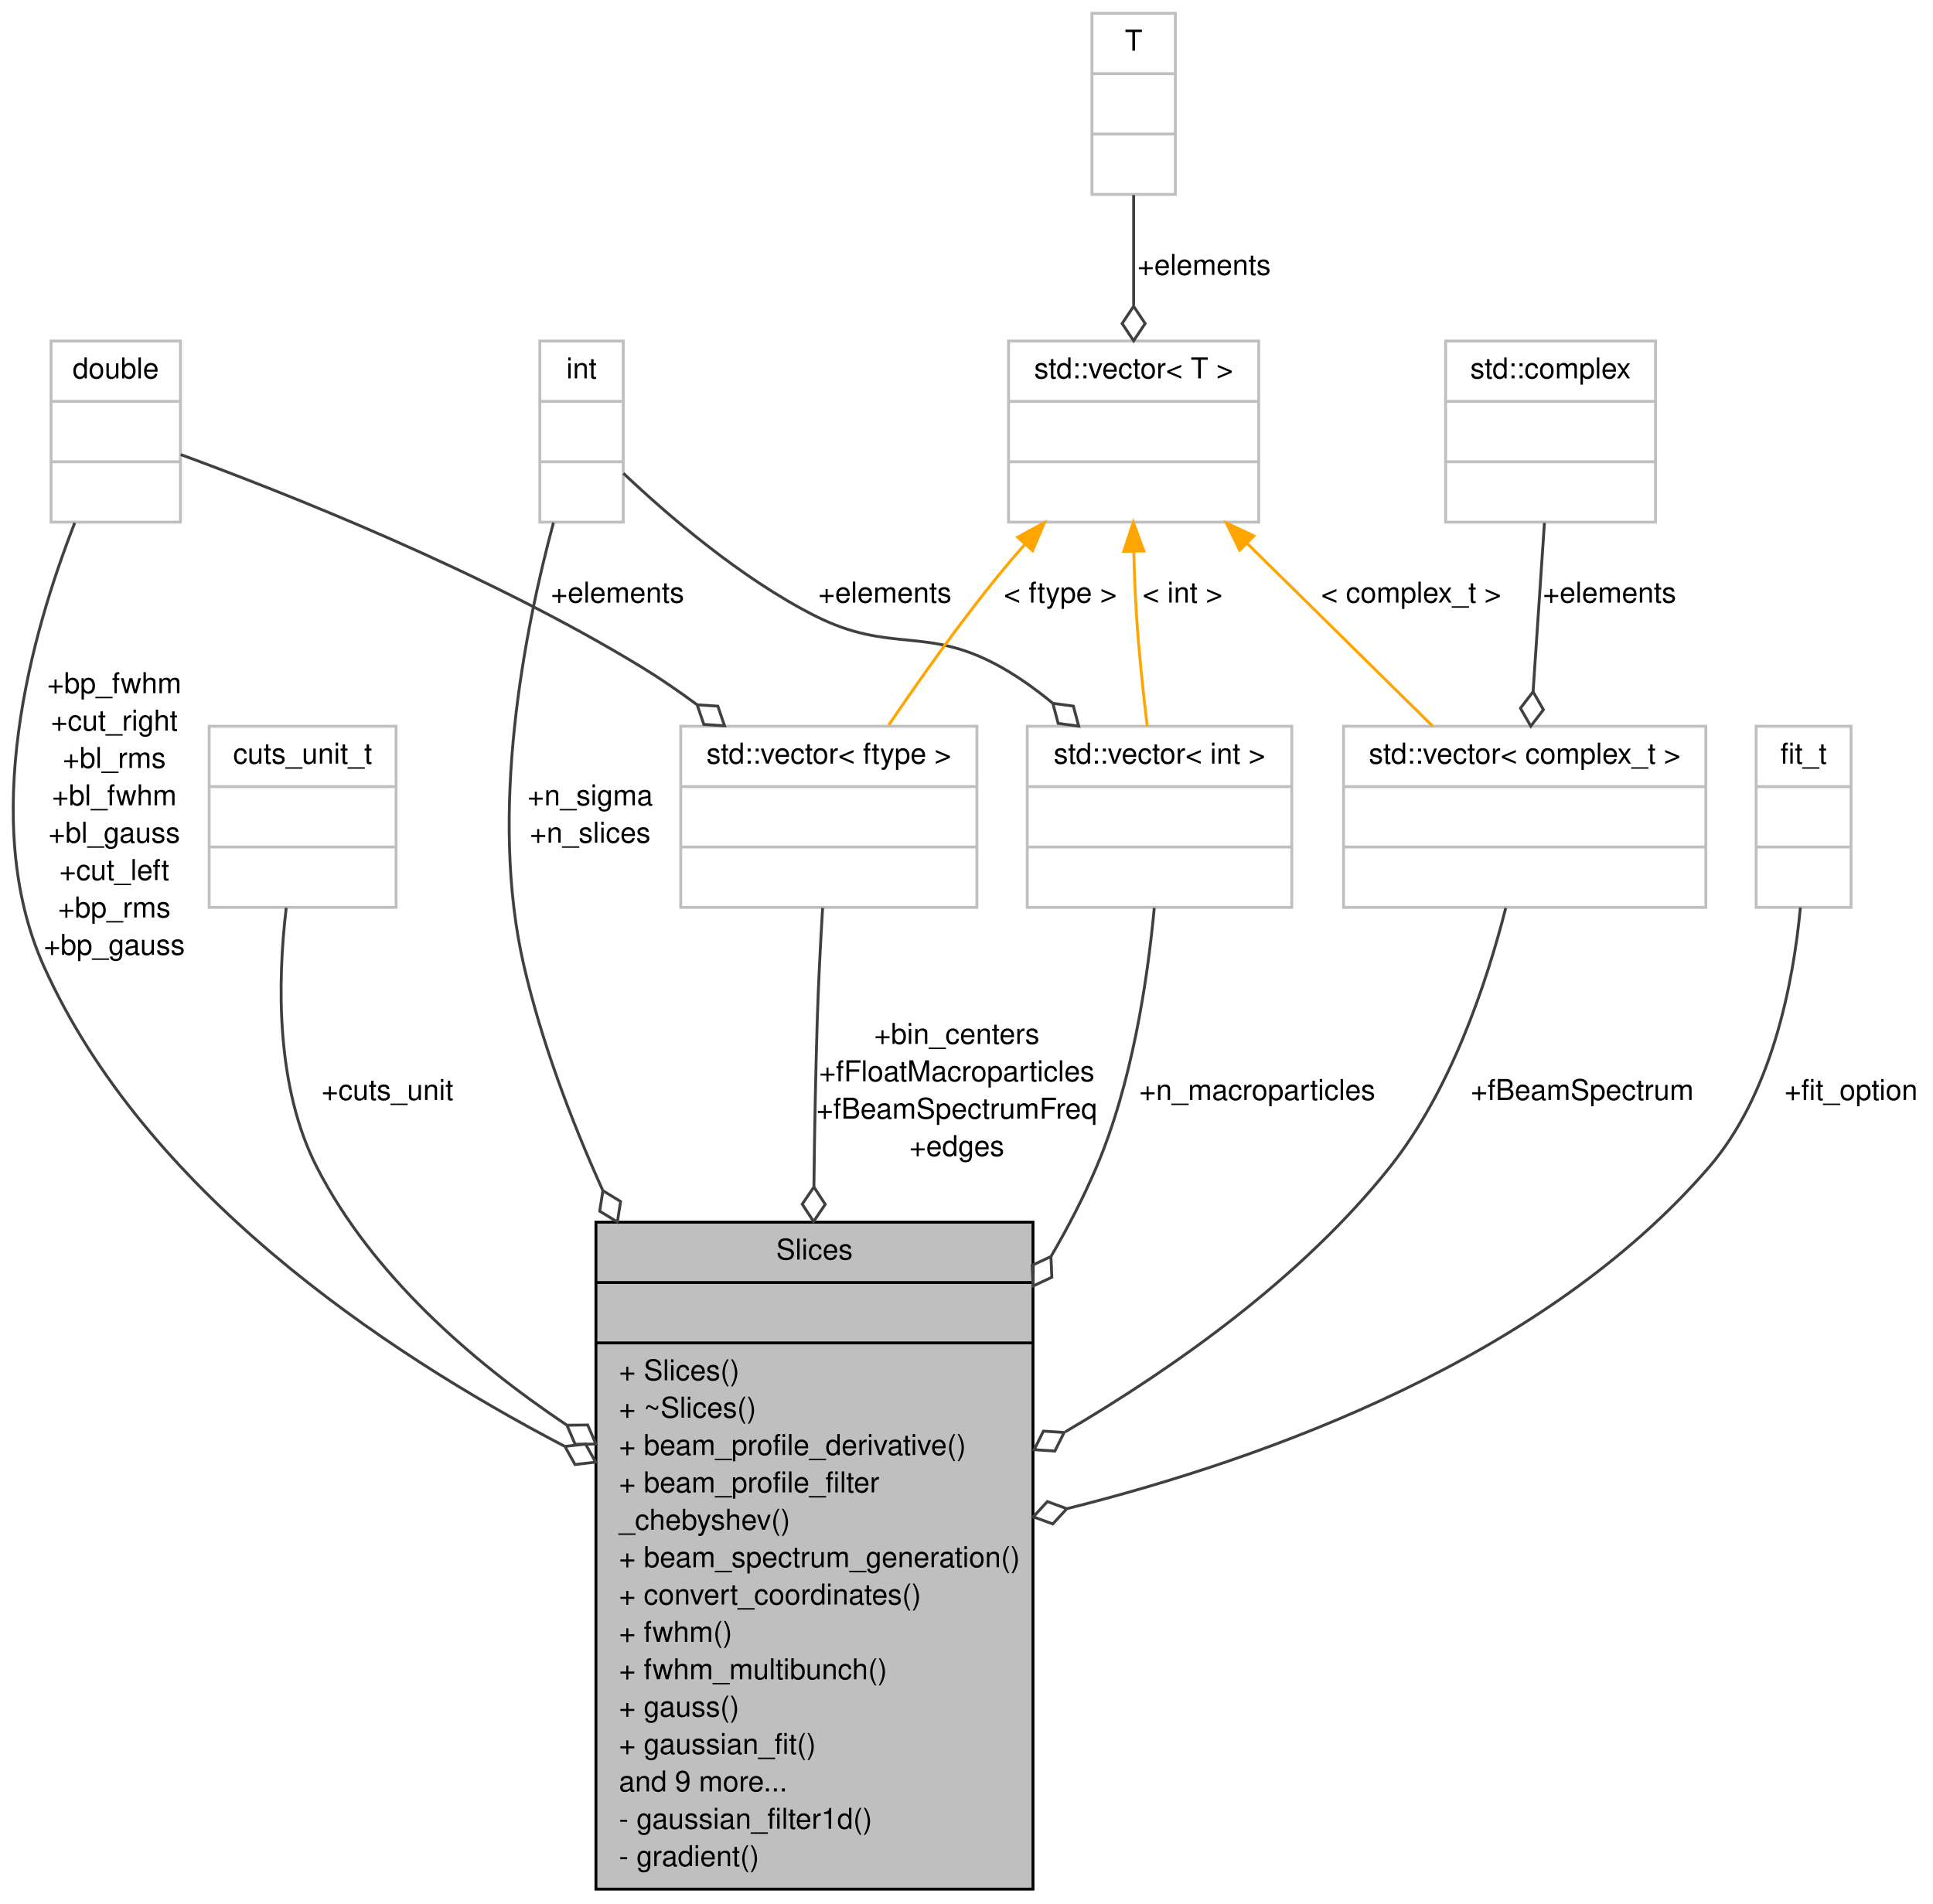
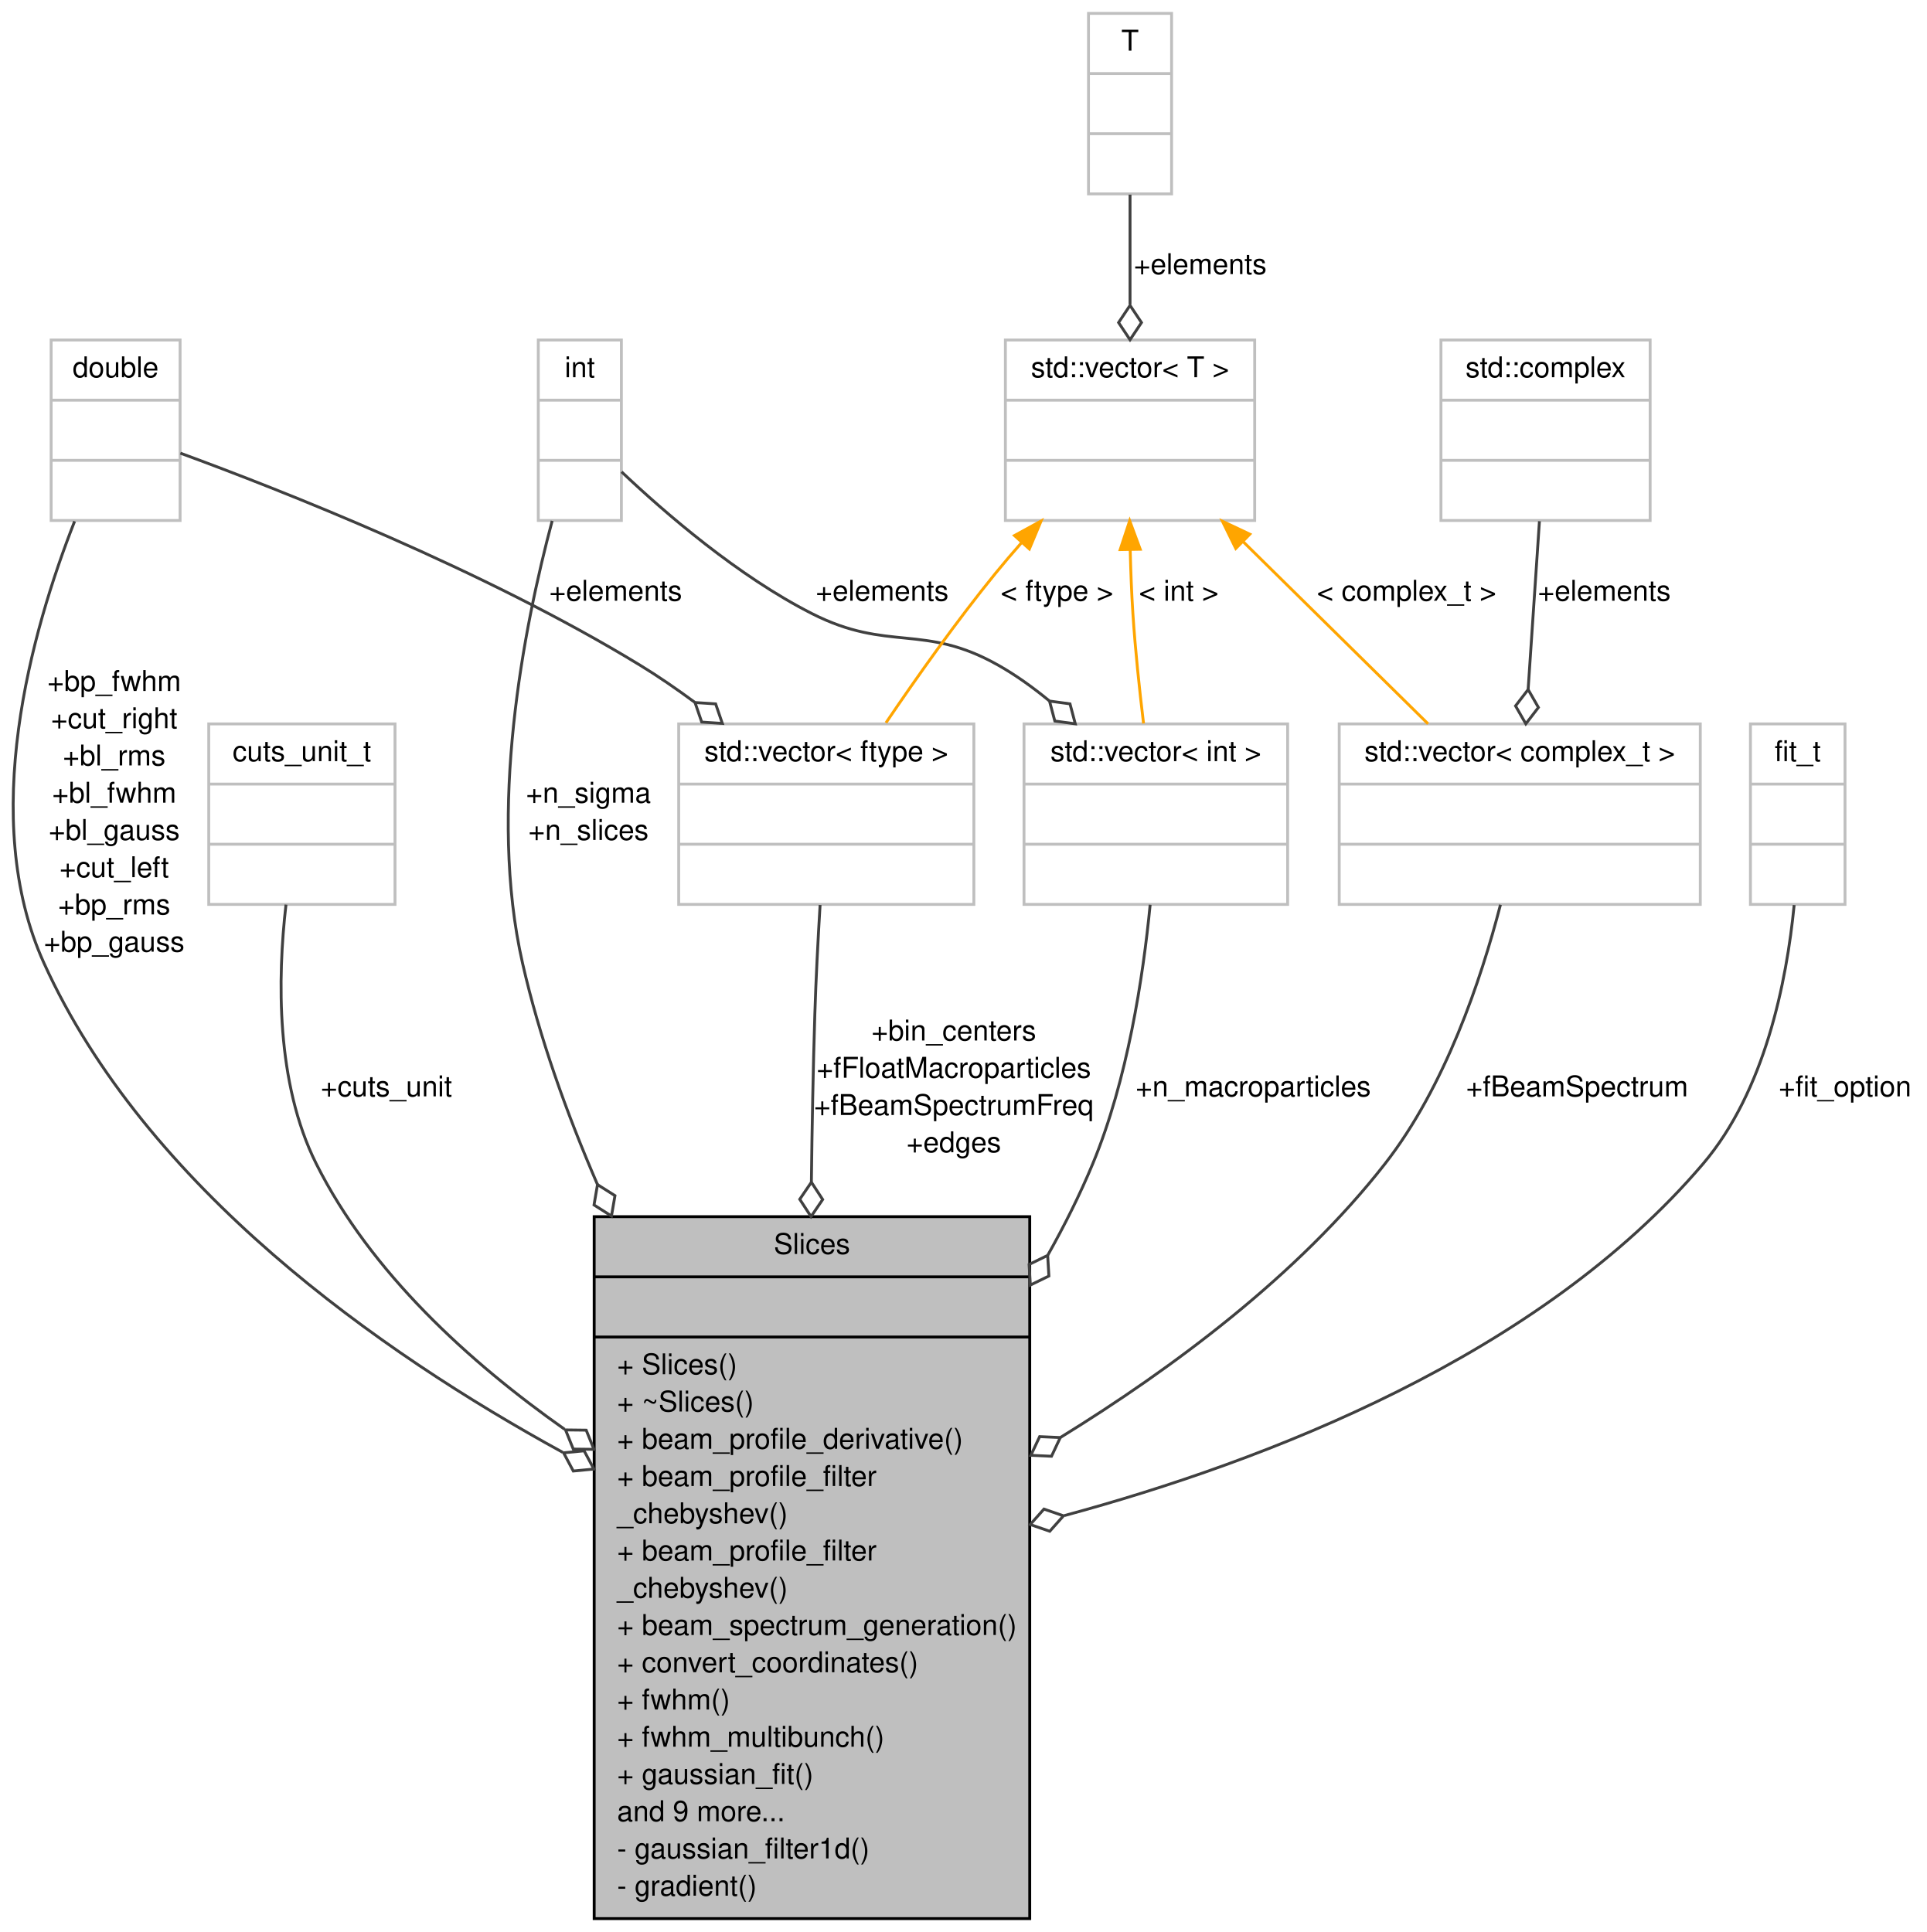
- <svg xmlns="http://www.w3.org/2000/svg" xmlns:xlink="http://www.w3.org/1999/xlink" width="672pt" height="662pt" viewBox="0.00 0.00 672.25 662.00">
-   <g id="graph1" class="graph" transform="scale(1 1) rotate(0) translate(4 658)">
-     <polygon fill="white" stroke="white" points="-4,5 -4,-658 669.249,-658 669.249,5 -4,5" />
+ <svg xmlns="http://www.w3.org/2000/svg" xmlns:xlink="http://www.w3.org/1999/xlink" width="672pt" height="674pt" viewBox="0.00 0.00 672.35 674.00">
+   <g id="graph1" class="graph" transform="scale(1 1) rotate(0) translate(4 670)">
+     <polygon fill="white" stroke="white" points="-4,5 -4,-670 669.347,-670 669.347,5 -4,5" />
    <g id="node1" class="node">
-       <polygon fill="#bfbfbf" stroke="black" points="203.249,-1 203.249,-233 355.249,-233 355.249,-1 203.249,-1" />
-       <text text-anchor="middle" x="279.249" y="-220" font-family="Helvetica,sans-Serif" font-size="10.00">Slices</text>
-       <polyline fill="none" stroke="black" points="203.249,-212 355.249,-212 " />
-       <text text-anchor="middle" x="279.249" y="-199" font-family="Helvetica,sans-Serif" font-size="10.00"> </text>
-       <polyline fill="none" stroke="black" points="203.249,-191 355.249,-191 " />
-       <text text-anchor="start" x="211.249" y="-178" font-family="Helvetica,sans-Serif" font-size="10.00">+ Slices()</text>
-       <text text-anchor="start" x="211.249" y="-165" font-family="Helvetica,sans-Serif" font-size="10.00">+ ~Slices()</text>
-       <text text-anchor="start" x="211.249" y="-152" font-family="Helvetica,sans-Serif" font-size="10.00">+ beam_profile_derivative()</text>
-       <text text-anchor="start" x="211.249" y="-139" font-family="Helvetica,sans-Serif" font-size="10.00">+ beam_profile_filter</text>
-       <text text-anchor="start" x="211.249" y="-126" font-family="Helvetica,sans-Serif" font-size="10.00">_chebyshev()</text>
-       <text text-anchor="start" x="211.249" y="-113" font-family="Helvetica,sans-Serif" font-size="10.00">+ beam_spectrum_generation()</text>
-       <text text-anchor="start" x="211.249" y="-100" font-family="Helvetica,sans-Serif" font-size="10.00">+ convert_coordinates()</text>
-       <text text-anchor="start" x="211.249" y="-87" font-family="Helvetica,sans-Serif" font-size="10.00">+ fwhm()</text>
-       <text text-anchor="start" x="211.249" y="-74" font-family="Helvetica,sans-Serif" font-size="10.00">+ fwhm_multibunch()</text>
-       <text text-anchor="start" x="211.249" y="-61" font-family="Helvetica,sans-Serif" font-size="10.00">+ gauss()</text>
-       <text text-anchor="start" x="211.249" y="-48" font-family="Helvetica,sans-Serif" font-size="10.00">+ gaussian_fit()</text>
-       <text text-anchor="start" x="211.249" y="-35" font-family="Helvetica,sans-Serif" font-size="10.00">and 9 more...</text>
-       <text text-anchor="start" x="211.249" y="-22" font-family="Helvetica,sans-Serif" font-size="10.00">- gaussian_filter1d()</text>
-       <text text-anchor="start" x="211.249" y="-9" font-family="Helvetica,sans-Serif" font-size="10.00">- gradient()</text>
+       <polygon fill="#bfbfbf" stroke="black" points="203.347,-0.5 203.347,-245.5 355.347,-245.5 355.347,-0.5 203.347,-0.5" />
+       <text text-anchor="middle" x="279.347" y="-232.5" font-family="Helvetica,sans-Serif" font-size="10.00">Slices</text>
+       <polyline fill="none" stroke="black" points="203.347,-224.5 355.347,-224.5 " />
+       <text text-anchor="middle" x="279.347" y="-211.5" font-family="Helvetica,sans-Serif" font-size="10.00"> </text>
+       <polyline fill="none" stroke="black" points="203.347,-203.5 355.347,-203.5 " />
+       <text text-anchor="start" x="211.347" y="-190.5" font-family="Helvetica,sans-Serif" font-size="10.00">+ Slices()</text>
+       <text text-anchor="start" x="211.347" y="-177.5" font-family="Helvetica,sans-Serif" font-size="10.00">+ ~Slices()</text>
+       <text text-anchor="start" x="211.347" y="-164.5" font-family="Helvetica,sans-Serif" font-size="10.00">+ beam_profile_derivative()</text>
+       <text text-anchor="start" x="211.347" y="-151.5" font-family="Helvetica,sans-Serif" font-size="10.00">+ beam_profile_filter</text>
+       <text text-anchor="start" x="211.347" y="-138.5" font-family="Helvetica,sans-Serif" font-size="10.00">_chebyshev()</text>
+       <text text-anchor="start" x="211.347" y="-125.5" font-family="Helvetica,sans-Serif" font-size="10.00">+ beam_profile_filter</text>
+       <text text-anchor="start" x="211.347" y="-112.5" font-family="Helvetica,sans-Serif" font-size="10.00">_chebyshev()</text>
+       <text text-anchor="start" x="211.347" y="-99.5" font-family="Helvetica,sans-Serif" font-size="10.00">+ beam_spectrum_generation()</text>
+       <text text-anchor="start" x="211.347" y="-86.5" font-family="Helvetica,sans-Serif" font-size="10.00">+ convert_coordinates()</text>
+       <text text-anchor="start" x="211.347" y="-73.5" font-family="Helvetica,sans-Serif" font-size="10.00">+ fwhm()</text>
+       <text text-anchor="start" x="211.347" y="-60.5" font-family="Helvetica,sans-Serif" font-size="10.00">+ fwhm_multibunch()</text>
+       <text text-anchor="start" x="211.347" y="-47.5" font-family="Helvetica,sans-Serif" font-size="10.00">+ gaussian_fit()</text>
+       <text text-anchor="start" x="211.347" y="-34.5" font-family="Helvetica,sans-Serif" font-size="10.00">and 9 more...</text>
+       <text text-anchor="start" x="211.347" y="-21.5" font-family="Helvetica,sans-Serif" font-size="10.00">- gaussian_filter1d()</text>
+       <text text-anchor="start" x="211.347" y="-8.5" font-family="Helvetica,sans-Serif" font-size="10.00">- gradient()</text>
    </g>
    <g id="node2" class="node">
-       <polygon fill="white" stroke="#bfbfbf" points="13.748,-476.5 13.748,-539.5 58.748,-539.5 58.748,-476.5 13.748,-476.5" />
-       <text text-anchor="middle" x="36.248" y="-526.5" font-family="Helvetica,sans-Serif" font-size="10.00">double</text>
-       <polyline fill="none" stroke="#bfbfbf" points="13.748,-518.5 58.748,-518.5 " />
-       <text text-anchor="middle" x="36.248" y="-505.5" font-family="Helvetica,sans-Serif" font-size="10.00"> </text>
-       <polyline fill="none" stroke="#bfbfbf" points="13.748,-497.5 58.748,-497.5 " />
-       <text text-anchor="middle" x="36.248" y="-484.5" font-family="Helvetica,sans-Serif" font-size="10.00"> </text>
+       <polygon fill="white" stroke="#bfbfbf" points="13.847,-488.5 13.847,-551.5 58.847,-551.5 58.847,-488.5 13.847,-488.5" />
+       <text text-anchor="middle" x="36.347" y="-538.5" font-family="Helvetica,sans-Serif" font-size="10.00">double</text>
+       <polyline fill="none" stroke="#bfbfbf" points="13.847,-530.5 58.847,-530.5 " />
+       <text text-anchor="middle" x="36.347" y="-517.5" font-family="Helvetica,sans-Serif" font-size="10.00"> </text>
+       <polyline fill="none" stroke="#bfbfbf" points="13.847,-509.5 58.847,-509.5 " />
+       <text text-anchor="middle" x="36.347" y="-496.5" font-family="Helvetica,sans-Serif" font-size="10.00"> </text>
    </g>
    <g id="edge2" class="edge">
-       <path fill="none" stroke="#404040" d="M21.984,-476.232C7.001,-437.959 -11.482,-372.511 11.248,-322 46.245,-244.233 128.104,-188.62 192.211,-155.113" />
-       <polygon fill="none" stroke="#404040" points="192.463,-154.984 195.983,-148.691 203.146,-149.519 199.626,-155.813 192.463,-154.984" />
-       <text text-anchor="middle" x="35.748" y="-417" font-family="Helvetica,sans-Serif" font-size="10.00"> +bp_fwhm</text>
-       <text text-anchor="middle" x="35.748" y="-404" font-family="Helvetica,sans-Serif" font-size="10.00">+cut_right</text>
-       <text text-anchor="middle" x="35.748" y="-391" font-family="Helvetica,sans-Serif" font-size="10.00">+bl_rms</text>
-       <text text-anchor="middle" x="35.748" y="-378" font-family="Helvetica,sans-Serif" font-size="10.00">+bl_fwhm</text>
-       <text text-anchor="middle" x="35.748" y="-365" font-family="Helvetica,sans-Serif" font-size="10.00">+bl_gauss</text>
-       <text text-anchor="middle" x="35.748" y="-352" font-family="Helvetica,sans-Serif" font-size="10.00">+cut_left</text>
-       <text text-anchor="middle" x="35.748" y="-339" font-family="Helvetica,sans-Serif" font-size="10.00">+bp_rms</text>
-       <text text-anchor="middle" x="35.748" y="-326" font-family="Helvetica,sans-Serif" font-size="10.00">+bp_gauss</text>
+       <path fill="none" stroke="#404040" d="M22.03,-488.208C6.994,-449.911 -11.541,-384.439 11.347,-334 46.912,-255.624 128.478,-198.231 192.348,-163.258" />
+       <polygon fill="none" stroke="#404040" points="192.668,-163.086 196.065,-156.725 203.243,-157.413 199.846,-163.775 192.668,-163.086" />
+       <text text-anchor="middle" x="35.847" y="-429" font-family="Helvetica,sans-Serif" font-size="10.00"> +bp_fwhm</text>
+       <text text-anchor="middle" x="35.847" y="-416" font-family="Helvetica,sans-Serif" font-size="10.00">+cut_right</text>
+       <text text-anchor="middle" x="35.847" y="-403" font-family="Helvetica,sans-Serif" font-size="10.00">+bl_rms</text>
+       <text text-anchor="middle" x="35.847" y="-390" font-family="Helvetica,sans-Serif" font-size="10.00">+bl_fwhm</text>
+       <text text-anchor="middle" x="35.847" y="-377" font-family="Helvetica,sans-Serif" font-size="10.00">+bl_gauss</text>
+       <text text-anchor="middle" x="35.847" y="-364" font-family="Helvetica,sans-Serif" font-size="10.00">+cut_left</text>
+       <text text-anchor="middle" x="35.847" y="-351" font-family="Helvetica,sans-Serif" font-size="10.00">+bp_rms</text>
+       <text text-anchor="middle" x="35.847" y="-338" font-family="Helvetica,sans-Serif" font-size="10.00">+bp_gauss</text>
    </g>
    <g id="node20" class="node">
-       <polygon fill="white" stroke="#bfbfbf" points="232.749,-342.5 232.749,-405.5 335.749,-405.5 335.749,-342.5 232.749,-342.5" />
-       <text text-anchor="middle" x="284.249" y="-392.5" font-family="Helvetica,sans-Serif" font-size="10.00">std::vector&lt; ftype &gt;</text>
-       <polyline fill="none" stroke="#bfbfbf" points="232.749,-384.5 335.749,-384.5 " />
-       <text text-anchor="middle" x="284.249" y="-371.5" font-family="Helvetica,sans-Serif" font-size="10.00"> </text>
-       <polyline fill="none" stroke="#bfbfbf" points="232.749,-363.5 335.749,-363.5 " />
-       <text text-anchor="middle" x="284.249" y="-350.5" font-family="Helvetica,sans-Serif" font-size="10.00"> </text>
+       <polygon fill="white" stroke="#bfbfbf" points="232.847,-354.5 232.847,-417.5 335.847,-417.5 335.847,-354.5 232.847,-354.5" />
+       <text text-anchor="middle" x="284.347" y="-404.5" font-family="Helvetica,sans-Serif" font-size="10.00">std::vector&lt; ftype &gt;</text>
+       <polyline fill="none" stroke="#bfbfbf" points="232.847,-396.5 335.847,-396.5 " />
+       <text text-anchor="middle" x="284.347" y="-383.5" font-family="Helvetica,sans-Serif" font-size="10.00"> </text>
+       <polyline fill="none" stroke="#bfbfbf" points="232.847,-375.5 335.847,-375.5 " />
+       <text text-anchor="middle" x="284.347" y="-362.5" font-family="Helvetica,sans-Serif" font-size="10.00"> </text>
    </g>
    <g id="edge24" class="edge">
-       <path fill="none" stroke="#404040" d="M58.847,-500.003C94.338,-486.983 164.719,-459.283 219.249,-426 225.644,-422.097 232.114,-417.642 238.368,-413.019" />
-       <polygon fill="none" stroke="#404040" points="238.442,-412.961 240.778,-406.139 247.973,-405.67 245.638,-412.493 238.442,-412.961" />
-       <text text-anchor="middle" x="210.749" y="-448.5" font-family="Helvetica,sans-Serif" font-size="10.00"> +elements</text>
+       <path fill="none" stroke="#404040" d="M58.945,-512.003C94.436,-498.983 164.817,-471.283 219.347,-438 225.742,-434.097 232.213,-429.642 238.466,-425.019" />
+       <polygon fill="none" stroke="#404040" points="238.541,-424.961 240.876,-418.139 248.072,-417.67 245.737,-424.493 238.541,-424.961" />
+       <text text-anchor="middle" x="210.847" y="-460.5" font-family="Helvetica,sans-Serif" font-size="10.00"> +elements</text>
    </g>
    <g id="node4" class="node">
-       <polygon fill="white" stroke="#bfbfbf" points="68.749,-342.5 68.749,-405.5 133.749,-405.5 133.749,-342.5 68.749,-342.5" />
-       <text text-anchor="middle" x="101.249" y="-392.5" font-family="Helvetica,sans-Serif" font-size="10.00">cuts_unit_t</text>
-       <polyline fill="none" stroke="#bfbfbf" points="68.749,-384.5 133.749,-384.5 " />
-       <text text-anchor="middle" x="101.249" y="-371.5" font-family="Helvetica,sans-Serif" font-size="10.00"> </text>
-       <polyline fill="none" stroke="#bfbfbf" points="68.749,-363.5 133.749,-363.5 " />
-       <text text-anchor="middle" x="101.249" y="-350.5" font-family="Helvetica,sans-Serif" font-size="10.00"> </text>
+       <polygon fill="white" stroke="#bfbfbf" points="68.847,-354.5 68.847,-417.5 133.847,-417.5 133.847,-354.5 68.847,-354.5" />
+       <text text-anchor="middle" x="101.347" y="-404.5" font-family="Helvetica,sans-Serif" font-size="10.00">cuts_unit_t</text>
+       <polyline fill="none" stroke="#bfbfbf" points="68.847,-396.5 133.847,-396.5 " />
+       <text text-anchor="middle" x="101.347" y="-383.5" font-family="Helvetica,sans-Serif" font-size="10.00"> </text>
+       <polyline fill="none" stroke="#bfbfbf" points="68.847,-375.5 133.847,-375.5 " />
+       <text text-anchor="middle" x="101.347" y="-362.5" font-family="Helvetica,sans-Serif" font-size="10.00"> </text>
    </g>
    <g id="edge4" class="edge">
-       <path fill="none" stroke="#404040" d="M95.544,-342.342C92.485,-316.568 91.864,-280.001 106.249,-252 125.338,-214.84 159.815,-184.745 192.996,-162.481" />
-       <polygon fill="none" stroke="#404040" points="193.173,-162.365 196.022,-155.741 203.233,-155.823 200.384,-162.448 193.173,-162.365" />
-       <text text-anchor="middle" x="130.749" y="-275.5" font-family="Helvetica,sans-Serif" font-size="10.00"> +cuts_unit</text>
+       <path fill="none" stroke="#404040" d="M95.8,-354.421C92.834,-328.695 92.26,-292.152 106.347,-264 125.36,-226.003 159.827,-194.687 193.02,-171.3" />
+       <polygon fill="none" stroke="#404040" points="193.355,-171.071 196.051,-164.383 203.262,-164.298 200.566,-170.987 193.355,-171.071" />
+       <text text-anchor="middle" x="130.847" y="-287.5" font-family="Helvetica,sans-Serif" font-size="10.00"> +cuts_unit</text>
    </g>
    <g id="node6" class="node">
-       <polygon fill="white" stroke="#bfbfbf" points="183.749,-476.5 183.749,-539.5 212.749,-539.5 212.749,-476.5 183.749,-476.5" />
-       <text text-anchor="middle" x="198.249" y="-526.5" font-family="Helvetica,sans-Serif" font-size="10.00">int</text>
-       <polyline fill="none" stroke="#bfbfbf" points="183.749,-518.5 212.749,-518.5 " />
-       <text text-anchor="middle" x="198.249" y="-505.5" font-family="Helvetica,sans-Serif" font-size="10.00"> </text>
-       <polyline fill="none" stroke="#bfbfbf" points="183.749,-497.5 212.749,-497.5 " />
-       <text text-anchor="middle" x="198.249" y="-484.5" font-family="Helvetica,sans-Serif" font-size="10.00"> </text>
+       <polygon fill="white" stroke="#bfbfbf" points="183.847,-488.5 183.847,-551.5 212.847,-551.5 212.847,-488.5 183.847,-488.5" />
+       <text text-anchor="middle" x="198.347" y="-538.5" font-family="Helvetica,sans-Serif" font-size="10.00">int</text>
+       <polyline fill="none" stroke="#bfbfbf" points="183.847,-530.5 212.847,-530.5 " />
+       <text text-anchor="middle" x="198.347" y="-517.5" font-family="Helvetica,sans-Serif" font-size="10.00"> </text>
+       <polyline fill="none" stroke="#bfbfbf" points="183.847,-509.5 212.847,-509.5 " />
+       <text text-anchor="middle" x="198.347" y="-496.5" font-family="Helvetica,sans-Serif" font-size="10.00"> </text>
    </g>
    <g id="edge6" class="edge">
-       <path fill="none" stroke="#404040" d="M188.484,-476.345C178.425,-439.015 165.832,-375.298 178.249,-322 184.345,-295.83 194.286,-269.158 205.609,-244.082" />
-       <polygon fill="none" stroke="#404040" points="205.671,-243.949 204.566,-236.823 210.718,-233.062 211.823,-240.188 205.671,-243.949" />
-       <text text-anchor="middle" x="201.249" y="-378" font-family="Helvetica,sans-Serif" font-size="10.00"> +n_sigma</text>
-       <text text-anchor="middle" x="201.249" y="-365" font-family="Helvetica,sans-Serif" font-size="10.00">+n_slices</text>
+       <path fill="none" stroke="#404040" d="M188.689,-488.37C178.73,-451.063 166.233,-387.367 178.347,-334 184.221,-308.125 193.674,-281.715 204.498,-256.728" />
+       <polygon fill="none" stroke="#404040" points="204.511,-256.7 203.294,-249.592 209.386,-245.735 210.604,-252.842 204.511,-256.7" />
+       <text text-anchor="middle" x="201.347" y="-390" font-family="Helvetica,sans-Serif" font-size="10.00"> +n_sigma</text>
+       <text text-anchor="middle" x="201.347" y="-377" font-family="Helvetica,sans-Serif" font-size="10.00">+n_slices</text>
    </g>
    <g id="node8" class="node">
-       <polygon fill="white" stroke="#bfbfbf" points="353.249,-342.5 353.249,-405.5 445.249,-405.5 445.249,-342.5 353.249,-342.5" />
-       <text text-anchor="middle" x="399.249" y="-392.5" font-family="Helvetica,sans-Serif" font-size="10.00">std::vector&lt; int &gt;</text>
-       <polyline fill="none" stroke="#bfbfbf" points="353.249,-384.5 445.249,-384.5 " />
-       <text text-anchor="middle" x="399.249" y="-371.5" font-family="Helvetica,sans-Serif" font-size="10.00"> </text>
-       <polyline fill="none" stroke="#bfbfbf" points="353.249,-363.5 445.249,-363.5 " />
-       <text text-anchor="middle" x="399.249" y="-350.5" font-family="Helvetica,sans-Serif" font-size="10.00"> </text>
+       <polygon fill="white" stroke="#bfbfbf" points="353.347,-354.5 353.347,-417.5 445.347,-417.5 445.347,-354.5 353.347,-354.5" />
+       <text text-anchor="middle" x="399.347" y="-404.5" font-family="Helvetica,sans-Serif" font-size="10.00">std::vector&lt; int &gt;</text>
+       <polyline fill="none" stroke="#bfbfbf" points="353.347,-396.5 445.347,-396.5 " />
+       <text text-anchor="middle" x="399.347" y="-383.5" font-family="Helvetica,sans-Serif" font-size="10.00"> </text>
+       <polyline fill="none" stroke="#bfbfbf" points="353.347,-375.5 445.347,-375.5 " />
+       <text text-anchor="middle" x="399.347" y="-362.5" font-family="Helvetica,sans-Serif" font-size="10.00"> </text>
    </g>
    <g id="edge10" class="edge">
-       <path fill="none" stroke="#404040" d="M212.802,-493.493C228.112,-479.001 253.515,-457.053 279.249,-444 305.982,-430.44 318.142,-440.732 344.249,-426 350.407,-422.525 356.407,-418.213 362.042,-413.57" />
-       <polygon fill="none" stroke="#404040" points="362.15,-413.474 364.001,-406.504 371.146,-405.532 369.296,-412.501 362.15,-413.474" />
-       <text text-anchor="middle" x="303.749" y="-448.5" font-family="Helvetica,sans-Serif" font-size="10.00"> +elements</text>
+       <path fill="none" stroke="#404040" d="M212.901,-505.493C228.21,-491.001 253.613,-469.053 279.347,-456 306.081,-442.44 318.241,-452.732 344.347,-438 350.506,-434.525 356.505,-430.213 362.141,-425.57" />
+       <polygon fill="none" stroke="#404040" points="362.249,-425.474 364.099,-418.504 371.245,-417.532 369.394,-424.501 362.249,-425.474" />
+       <text text-anchor="middle" x="303.847" y="-460.5" font-family="Helvetica,sans-Serif" font-size="10.00"> +elements</text>
    </g>
    <g id="edge8" class="edge">
-       <path fill="none" stroke="#404040" d="M397.43,-342.309C395.072,-317.008 389.661,-281.101 377.249,-252 372.821,-241.62 367.471,-231.272 361.582,-221.187" />
-       <polygon fill="none" stroke="#404040" points="361.493,-221.04 354.96,-217.987 355.266,-210.783 361.799,-213.836 361.493,-221.04" />
-       <text text-anchor="middle" x="433.249" y="-275.5" font-family="Helvetica,sans-Serif" font-size="10.00"> +n_macroparticles</text>
+       <path fill="none" stroke="#404040" d="M397.366,-354.378C394.916,-329.115 389.46,-293.227 377.347,-264 372.896,-253.26 367.526,-242.519 361.622,-232.028" />
+       <polygon fill="none" stroke="#404040" points="361.601,-231.993 355.122,-228.828 355.553,-221.629 362.032,-224.795 361.601,-231.993" />
+       <text text-anchor="middle" x="433.347" y="-287.5" font-family="Helvetica,sans-Serif" font-size="10.00"> +n_macroparticles</text>
    </g>
    <g id="node11" class="node">
      <a xlink:title="STL class.">
-         <polygon fill="white" stroke="#bfbfbf" points="346.749,-476.5 346.749,-539.5 433.749,-539.5 433.749,-476.5 346.749,-476.5" />
-         <text text-anchor="middle" x="390.249" y="-526.5" font-family="Helvetica,sans-Serif" font-size="10.00">std::vector&lt; T &gt;</text>
-         <polyline fill="none" stroke="#bfbfbf" points="346.749,-518.5 433.749,-518.5 " />
-         <text text-anchor="middle" x="390.249" y="-505.5" font-family="Helvetica,sans-Serif" font-size="10.00"> </text>
-         <polyline fill="none" stroke="#bfbfbf" points="346.749,-497.5 433.749,-497.5 " />
-         <text text-anchor="middle" x="390.249" y="-484.5" font-family="Helvetica,sans-Serif" font-size="10.00"> </text>
+         <polygon fill="white" stroke="#bfbfbf" points="346.847,-488.5 346.847,-551.5 433.847,-551.5 433.847,-488.5 346.847,-488.5" />
+         <text text-anchor="middle" x="390.347" y="-538.5" font-family="Helvetica,sans-Serif" font-size="10.00">std::vector&lt; T &gt;</text>
+         <polyline fill="none" stroke="#bfbfbf" points="346.847,-530.5 433.847,-530.5 " />
+         <text text-anchor="middle" x="390.347" y="-517.5" font-family="Helvetica,sans-Serif" font-size="10.00"> </text>
+         <polyline fill="none" stroke="#bfbfbf" points="346.847,-509.5 433.847,-509.5 " />
+         <text text-anchor="middle" x="390.347" y="-496.5" font-family="Helvetica,sans-Serif" font-size="10.00"> </text>
      </a>
    </g>
    <g id="edge12" class="edge">
-       <path fill="none" stroke="orange" d="M390.311,-466.172C390.491,-458.78 390.785,-451.16 391.249,-444 392.063,-431.428 393.517,-417.64 394.965,-405.651" />
-       <polygon fill="orange" stroke="orange" points="386.808,-466.338 390.128,-476.399 393.807,-466.464 386.808,-466.338" />
-       <text text-anchor="middle" x="407.249" y="-448.5" font-family="Helvetica,sans-Serif" font-size="10.00"> &lt; int &gt;</text>
+       <path fill="none" stroke="orange" d="M390.41,-478.172C390.59,-470.78 390.883,-463.16 391.347,-456 392.162,-443.428 393.616,-429.64 395.063,-417.651" />
+       <polygon fill="orange" stroke="orange" points="386.907,-478.338 390.226,-488.399 393.905,-478.464 386.907,-478.338" />
+       <text text-anchor="middle" x="407.347" y="-460.5" font-family="Helvetica,sans-Serif" font-size="10.00"> &lt; int &gt;</text>
    </g>
    <g id="node15" class="node">
-       <polygon fill="white" stroke="#bfbfbf" points="463.249,-342.5 463.249,-405.5 589.249,-405.5 589.249,-342.5 463.249,-342.5" />
-       <text text-anchor="middle" x="526.249" y="-392.5" font-family="Helvetica,sans-Serif" font-size="10.00">std::vector&lt; complex_t &gt;</text>
-       <polyline fill="none" stroke="#bfbfbf" points="463.249,-384.5 589.249,-384.5 " />
-       <text text-anchor="middle" x="526.249" y="-371.5" font-family="Helvetica,sans-Serif" font-size="10.00"> </text>
-       <polyline fill="none" stroke="#bfbfbf" points="463.249,-363.5 589.249,-363.5 " />
-       <text text-anchor="middle" x="526.249" y="-350.5" font-family="Helvetica,sans-Serif" font-size="10.00"> </text>
+       <polygon fill="white" stroke="#bfbfbf" points="463.347,-354.5 463.347,-417.5 589.347,-417.5 589.347,-354.5 463.347,-354.5" />
+       <text text-anchor="middle" x="526.347" y="-404.5" font-family="Helvetica,sans-Serif" font-size="10.00">std::vector&lt; complex_t &gt;</text>
+       <polyline fill="none" stroke="#bfbfbf" points="463.347,-396.5 589.347,-396.5 " />
+       <text text-anchor="middle" x="526.347" y="-383.5" font-family="Helvetica,sans-Serif" font-size="10.00"> </text>
+       <polyline fill="none" stroke="#bfbfbf" points="463.347,-375.5 589.347,-375.5 " />
+       <text text-anchor="middle" x="526.347" y="-362.5" font-family="Helvetica,sans-Serif" font-size="10.00"> </text>
    </g>
    <g id="edge20" class="edge">
-       <path fill="none" stroke="orange" d="M429.818,-469.013C450.302,-448.829 474.985,-424.51 494.25,-405.528" />
-       <polygon fill="orange" stroke="orange" points="427.145,-466.732 422.479,-476.244 432.058,-471.718 427.145,-466.732" />
-       <text text-anchor="middle" x="486.749" y="-448.5" font-family="Helvetica,sans-Serif" font-size="10.00"> &lt; complex_t &gt;</text>
+       <path fill="none" stroke="orange" d="M429.916,-481.013C450.401,-460.829 475.083,-436.51 494.348,-417.528" />
+       <polygon fill="orange" stroke="orange" points="427.244,-478.732 422.577,-488.244 432.157,-483.718 427.244,-478.732" />
+       <text text-anchor="middle" x="486.847" y="-460.5" font-family="Helvetica,sans-Serif" font-size="10.00"> &lt; complex_t &gt;</text>
    </g>
    <g id="edge26" class="edge">
-       <path fill="none" stroke="orange" d="M352.305,-468.659C349.178,-465.11 346.119,-461.525 343.249,-458 329.745,-441.417 315.937,-421.924 305.077,-405.892" />
-       <polygon fill="orange" stroke="orange" points="349.922,-471.243 359.214,-476.332 355.124,-466.559 349.922,-471.243" />
-       <text text-anchor="middle" x="364.749" y="-448.5" font-family="Helvetica,sans-Serif" font-size="10.00"> &lt; ftype &gt;</text>
+       <path fill="none" stroke="orange" d="M352.404,-480.659C349.276,-477.11 346.217,-473.525 343.347,-470 329.844,-453.417 316.036,-433.924 305.176,-417.892" />
+       <polygon fill="orange" stroke="orange" points="350.021,-483.243 359.313,-488.332 355.223,-478.559 350.021,-483.243" />
+       <text text-anchor="middle" x="364.847" y="-460.5" font-family="Helvetica,sans-Serif" font-size="10.00"> &lt; ftype &gt;</text>
    </g>
    <g id="node13" class="node">
-       <polygon fill="white" stroke="#bfbfbf" points="375.749,-590.5 375.749,-653.5 404.749,-653.5 404.749,-590.5 375.749,-590.5" />
-       <text text-anchor="middle" x="390.249" y="-640.5" font-family="Helvetica,sans-Serif" font-size="10.00">T</text>
-       <polyline fill="none" stroke="#bfbfbf" points="375.749,-632.5 404.749,-632.5 " />
-       <text text-anchor="middle" x="390.249" y="-619.5" font-family="Helvetica,sans-Serif" font-size="10.00"> </text>
-       <polyline fill="none" stroke="#bfbfbf" points="375.749,-611.5 404.749,-611.5 " />
-       <text text-anchor="middle" x="390.249" y="-598.5" font-family="Helvetica,sans-Serif" font-size="10.00"> </text>
+       <polygon fill="white" stroke="#bfbfbf" points="375.847,-602.5 375.847,-665.5 404.847,-665.5 404.847,-602.5 375.847,-602.5" />
+       <text text-anchor="middle" x="390.347" y="-652.5" font-family="Helvetica,sans-Serif" font-size="10.00">T</text>
+       <polyline fill="none" stroke="#bfbfbf" points="375.847,-644.5 404.847,-644.5 " />
+       <text text-anchor="middle" x="390.347" y="-631.5" font-family="Helvetica,sans-Serif" font-size="10.00"> </text>
+       <polyline fill="none" stroke="#bfbfbf" points="375.847,-623.5 404.847,-623.5 " />
+       <text text-anchor="middle" x="390.347" y="-610.5" font-family="Helvetica,sans-Serif" font-size="10.00"> </text>
    </g>
    <g id="edge14" class="edge">
-       <path fill="none" stroke="#404040" d="M390.249,-590.245C390.249,-578.386 390.249,-564.7 390.249,-551.938" />
-       <polygon fill="none" stroke="#404040" points="390.249,-551.585 386.249,-545.585 390.249,-539.585 394.249,-545.585 390.249,-551.585" />
-       <text text-anchor="middle" x="414.749" y="-562.5" font-family="Helvetica,sans-Serif" font-size="10.00"> +elements</text>
+       <path fill="none" stroke="#404040" d="M390.347,-602.245C390.347,-590.386 390.347,-576.7 390.347,-563.938" />
+       <polygon fill="none" stroke="#404040" points="390.347,-563.585 386.347,-557.585 390.347,-551.585 394.347,-557.585 390.347,-563.585" />
+       <text text-anchor="middle" x="414.847" y="-574.5" font-family="Helvetica,sans-Serif" font-size="10.00"> +elements</text>
    </g>
    <g id="edge16" class="edge">
-       <path fill="none" stroke="#404040" d="M519.655,-342.272C512.946,-315.943 500.455,-278.636 479.249,-252 449.078,-214.104 405.36,-182.9 366.487,-160.074" />
-       <polygon fill="none" stroke="#404040" points="366.073,-159.836 358.878,-160.316 355.667,-153.859 362.862,-153.379 366.073,-159.836" />
-       <text text-anchor="middle" x="546.249" y="-275.5" font-family="Helvetica,sans-Serif" font-size="10.00"> +fBeamSpectrum</text>
+       <path fill="none" stroke="#404040" d="M519.614,-354.382C512.82,-328.121 500.282,-290.85 479.347,-264 449.013,-225.094 405.047,-192.472 366.057,-168.439" />
+       <polygon fill="none" stroke="#404040" points="366.008,-168.409 358.804,-168.73 355.737,-162.203 362.941,-161.882 366.008,-168.409" />
+       <text text-anchor="middle" x="546.347" y="-287.5" font-family="Helvetica,sans-Serif" font-size="10.00"> +fBeamSpectrum</text>
    </g>
    <g id="node17" class="node">
      <a xlink:title="STL class.">
-         <polygon fill="white" stroke="#bfbfbf" points="498.749,-476.5 498.749,-539.5 571.749,-539.5 571.749,-476.5 498.749,-476.5" />
-         <text text-anchor="middle" x="535.249" y="-526.5" font-family="Helvetica,sans-Serif" font-size="10.00">std::complex</text>
-         <polyline fill="none" stroke="#bfbfbf" points="498.749,-518.5 571.749,-518.5 " />
-         <text text-anchor="middle" x="535.249" y="-505.5" font-family="Helvetica,sans-Serif" font-size="10.00"> </text>
-         <polyline fill="none" stroke="#bfbfbf" points="498.749,-497.5 571.749,-497.5 " />
-         <text text-anchor="middle" x="535.249" y="-484.5" font-family="Helvetica,sans-Serif" font-size="10.00"> </text>
+         <polygon fill="white" stroke="#bfbfbf" points="498.847,-488.5 498.847,-551.5 571.847,-551.5 571.847,-488.5 498.847,-488.5" />
+         <text text-anchor="middle" x="535.347" y="-538.5" font-family="Helvetica,sans-Serif" font-size="10.00">std::complex</text>
+         <polyline fill="none" stroke="#bfbfbf" points="498.847,-530.5 571.847,-530.5 " />
+         <text text-anchor="middle" x="535.347" y="-517.5" font-family="Helvetica,sans-Serif" font-size="10.00"> </text>
+         <polyline fill="none" stroke="#bfbfbf" points="498.847,-509.5 571.847,-509.5 " />
+         <text text-anchor="middle" x="535.347" y="-496.5" font-family="Helvetica,sans-Serif" font-size="10.00"> </text>
      </a>
    </g>
    <g id="edge18" class="edge">
-       <path fill="none" stroke="#404040" d="M533.116,-476.244C531.939,-458.721 530.46,-436.703 529.176,-417.591" />
-       <polygon fill="none" stroke="#404040" points="529.17,-417.501 524.777,-411.783 528.366,-405.528 532.759,-411.247 529.17,-417.501" />
-       <text text-anchor="middle" x="555.749" y="-448.5" font-family="Helvetica,sans-Serif" font-size="10.00"> +elements</text>
+       <path fill="none" stroke="#404040" d="M533.214,-488.244C532.037,-470.721 530.559,-448.703 529.275,-429.591" />
+       <polygon fill="none" stroke="#404040" points="529.269,-429.501 524.876,-423.783 528.465,-417.528 532.858,-423.247 529.269,-429.501" />
+       <text text-anchor="middle" x="555.847" y="-460.5" font-family="Helvetica,sans-Serif" font-size="10.00"> +elements</text>
    </g>
    <g id="edge22" class="edge">
-       <path fill="none" stroke="#404040" d="M282.089,-342.305C281.364,-330.311 280.64,-316.532 280.249,-304 279.657,-285.055 279.283,-265.025 279.059,-245.39" />
-       <polygon fill="none" stroke="#404040" points="279.057,-245.229 274.998,-239.269 278.938,-233.229 282.997,-239.189 279.057,-245.229" />
-       <text text-anchor="middle" x="328.749" y="-295" font-family="Helvetica,sans-Serif" font-size="10.00"> +bin_centers</text>
-       <text text-anchor="middle" x="328.749" y="-282" font-family="Helvetica,sans-Serif" font-size="10.00">+fFloatMacroparticles</text>
-       <text text-anchor="middle" x="328.749" y="-269" font-family="Helvetica,sans-Serif" font-size="10.00">+fBeamSpectrumFreq</text>
-       <text text-anchor="middle" x="328.749" y="-256" font-family="Helvetica,sans-Serif" font-size="10.00">+edges</text>
+       <path fill="none" stroke="#404040" d="M282.187,-354.305C281.461,-342.311 280.737,-328.532 280.347,-316 279.76,-297.14 279.382,-277.239 279.151,-257.667" />
+       <polygon fill="none" stroke="#404040" points="279.15,-257.535 275.088,-251.577 279.025,-245.535 283.088,-251.494 279.15,-257.535" />
+       <text text-anchor="middle" x="328.847" y="-307" font-family="Helvetica,sans-Serif" font-size="10.00"> +bin_centers</text>
+       <text text-anchor="middle" x="328.847" y="-294" font-family="Helvetica,sans-Serif" font-size="10.00">+fFloatMacroparticles</text>
+       <text text-anchor="middle" x="328.847" y="-281" font-family="Helvetica,sans-Serif" font-size="10.00">+fBeamSpectrumFreq</text>
+       <text text-anchor="middle" x="328.847" y="-268" font-family="Helvetica,sans-Serif" font-size="10.00">+edges</text>
    </g>
    <g id="node24" class="node">
-       <polygon fill="white" stroke="#bfbfbf" points="606.749,-342.5 606.749,-405.5 639.749,-405.5 639.749,-342.5 606.749,-342.5" />
-       <text text-anchor="middle" x="623.249" y="-392.5" font-family="Helvetica,sans-Serif" font-size="10.00">fit_t</text>
-       <polyline fill="none" stroke="#bfbfbf" points="606.749,-384.5 639.749,-384.5 " />
-       <text text-anchor="middle" x="623.249" y="-371.5" font-family="Helvetica,sans-Serif" font-size="10.00"> </text>
-       <polyline fill="none" stroke="#bfbfbf" points="606.749,-363.5 639.749,-363.5 " />
-       <text text-anchor="middle" x="623.249" y="-350.5" font-family="Helvetica,sans-Serif" font-size="10.00"> </text>
+       <polygon fill="white" stroke="#bfbfbf" points="606.847,-354.5 606.847,-417.5 639.847,-417.5 639.847,-354.5 606.847,-354.5" />
+       <text text-anchor="middle" x="623.347" y="-404.5" font-family="Helvetica,sans-Serif" font-size="10.00">fit_t</text>
+       <polyline fill="none" stroke="#bfbfbf" points="606.847,-396.5 639.847,-396.5 " />
+       <text text-anchor="middle" x="623.347" y="-383.5" font-family="Helvetica,sans-Serif" font-size="10.00"> </text>
+       <polyline fill="none" stroke="#bfbfbf" points="606.847,-375.5 639.847,-375.5 " />
+       <text text-anchor="middle" x="623.347" y="-362.5" font-family="Helvetica,sans-Serif" font-size="10.00"> </text>
    </g>
    <g id="edge28" class="edge">
-       <path fill="none" stroke="#404040" d="M622.132,-342.449C619.601,-315.512 612.057,-277.233 590.249,-252 533.036,-185.801 437.405,-150.963 367.263,-133.385" />
-       <polygon fill="none" stroke="#404040" points="367.022,-133.327 360.249,-135.804 355.358,-130.505 362.131,-128.028 367.022,-133.327" />
-       <text text-anchor="middle" x="639.749" y="-275.5" font-family="Helvetica,sans-Serif" font-size="10.00"> +fit_option</text>
+       <path fill="none" stroke="#404040" d="M622.104,-354.27C619.484,-327.403 611.88,-289.325 590.347,-264 533.263,-196.864 437.612,-160.153 367.43,-141.171" />
+       <polygon fill="none" stroke="#404040" points="367.126,-141.092 360.309,-143.442 355.517,-138.052 362.335,-135.702 367.126,-141.092" />
+       <text text-anchor="middle" x="639.847" y="-287.5" font-family="Helvetica,sans-Serif" font-size="10.00"> +fit_option</text>
    </g>
  </g>
</svg>
